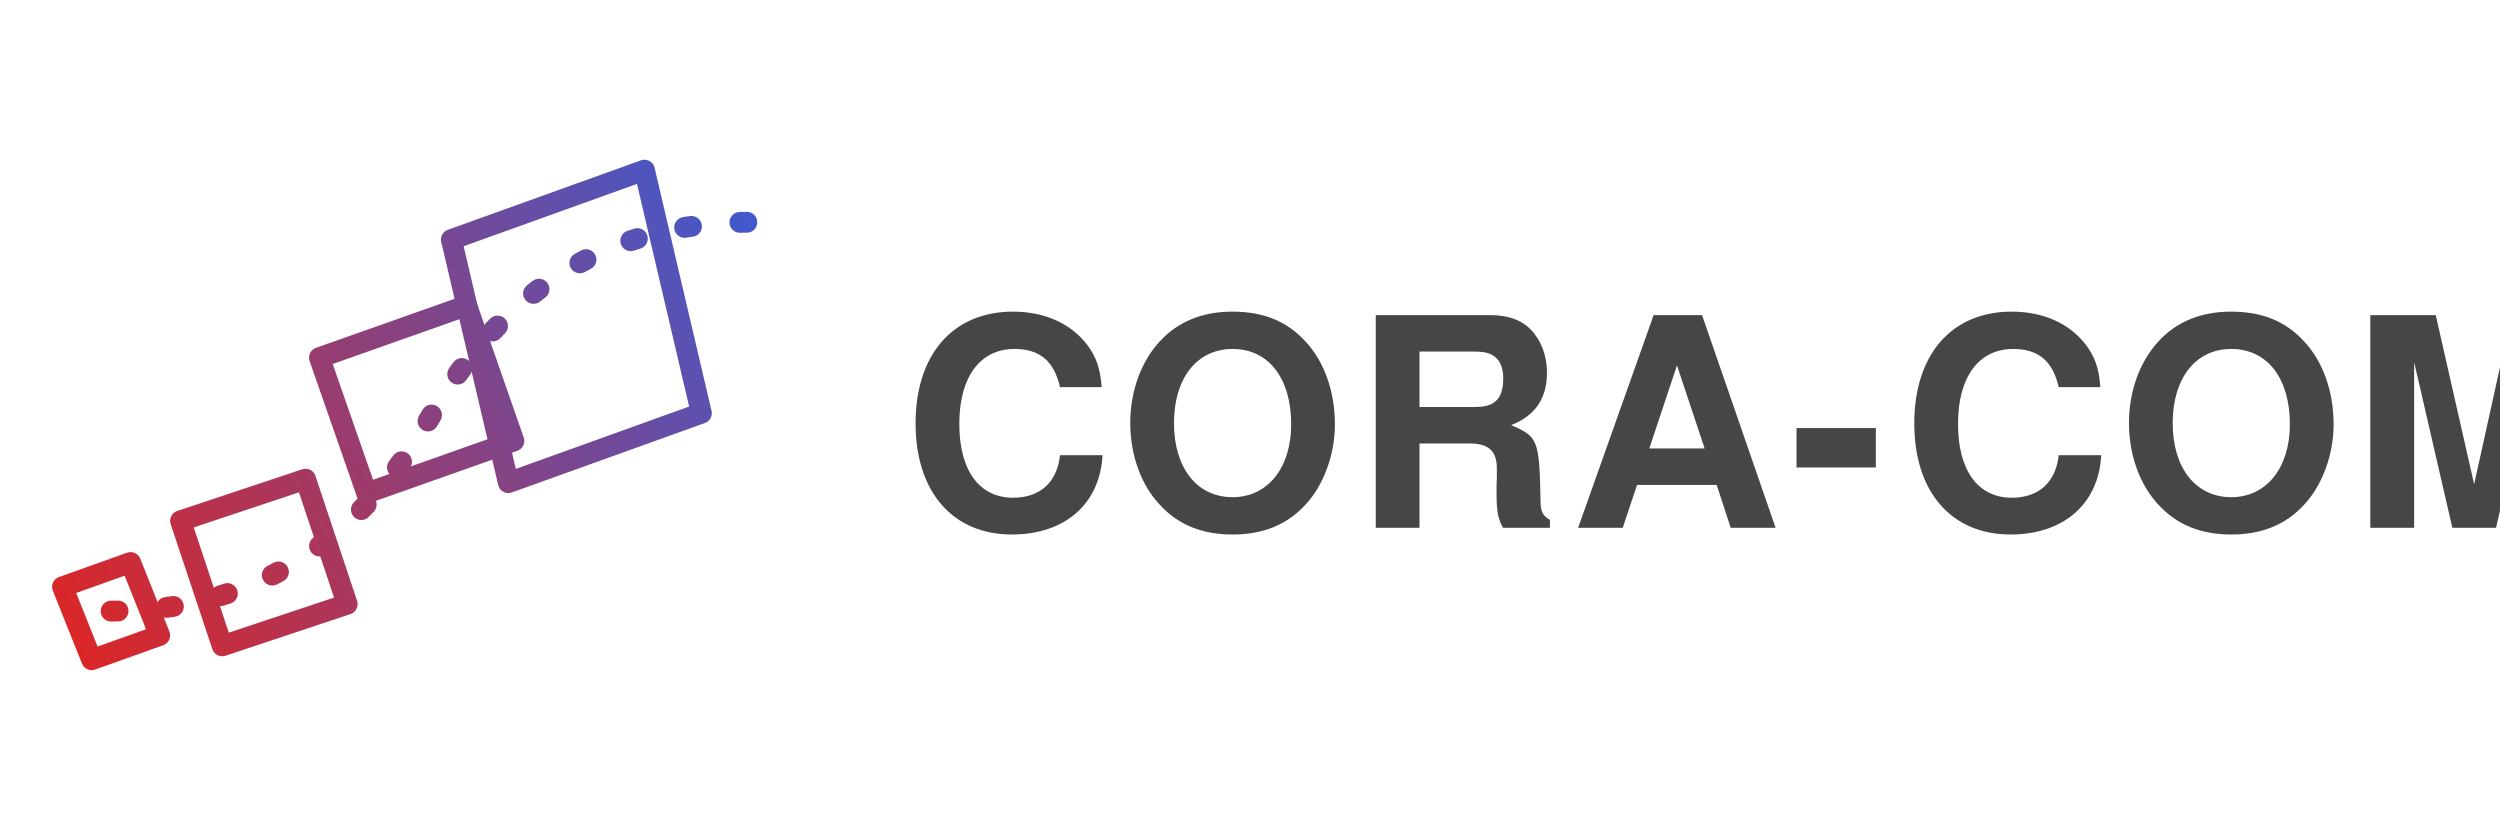
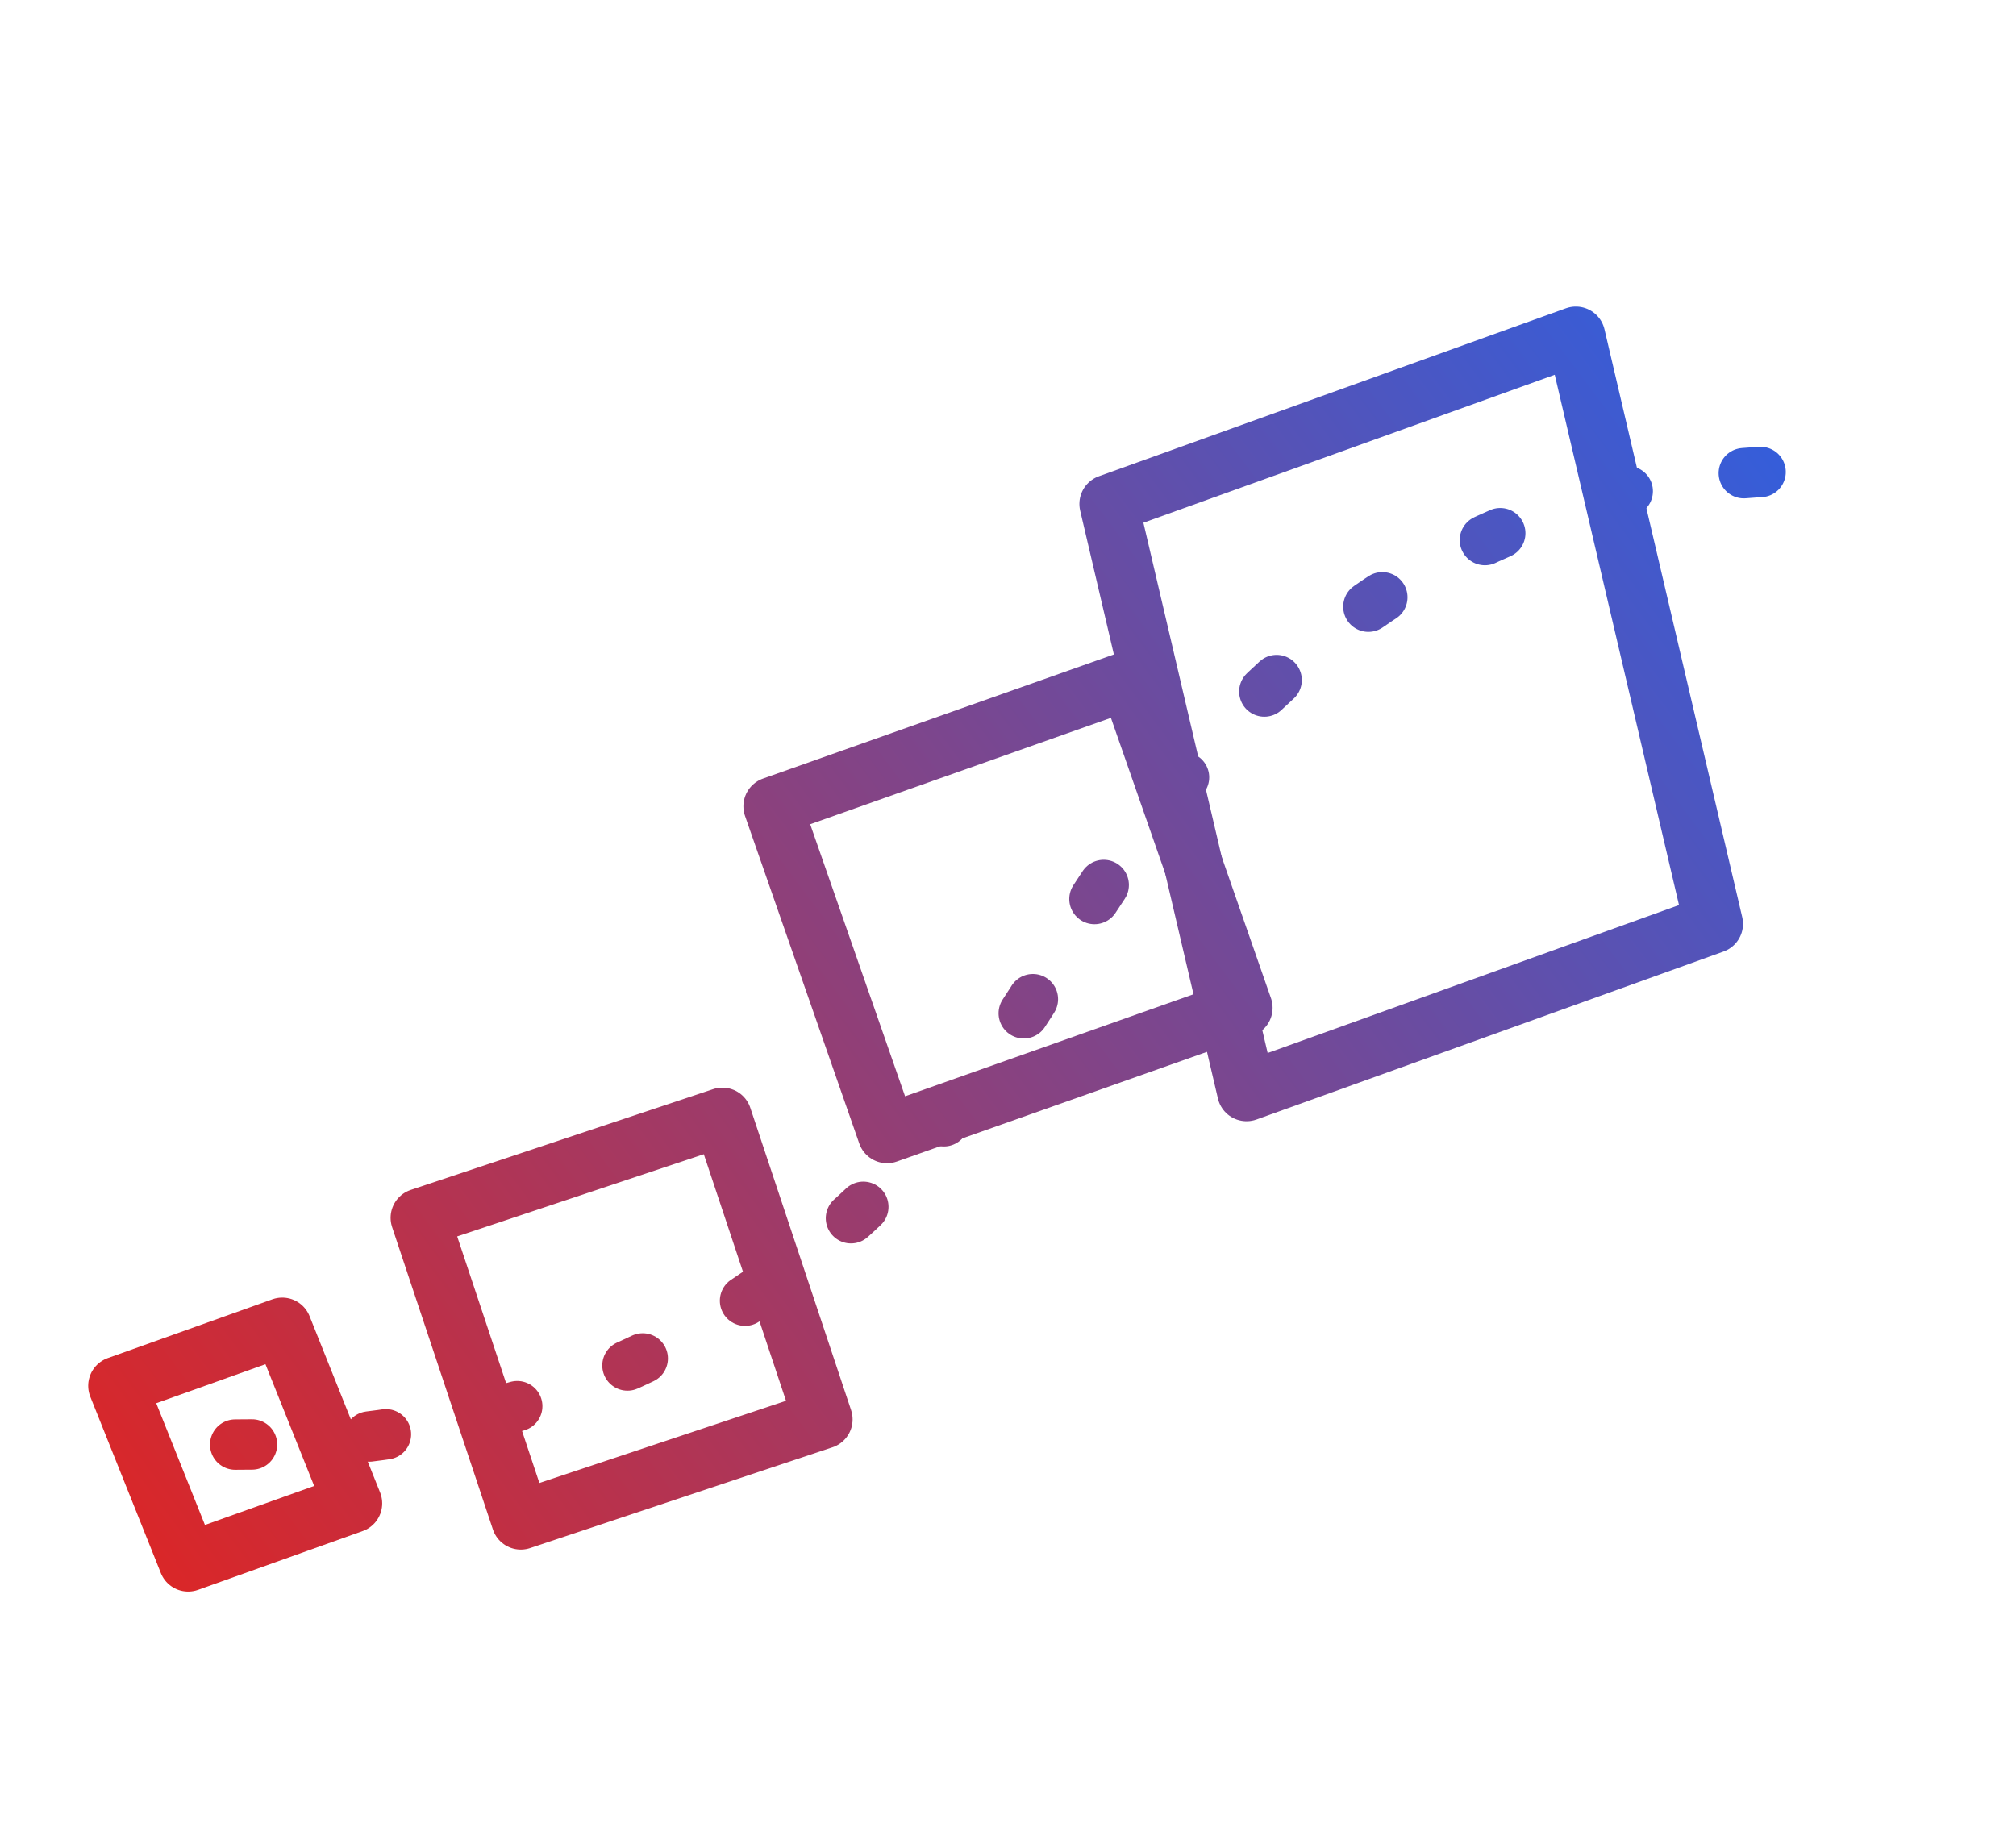
- <svg xmlns="http://www.w3.org/2000/svg" width="360" height="120" viewBox="0 0 360 120" role="img" aria-label="CORA-COMP">
+ <svg xmlns="http://www.w3.org/2000/svg" width="120" height="110" viewBox="0 0 120 110" role="img" aria-label="CORA-COMP">
  <defs>
-     <linearGradient id="coraGrad" gradientUnits="userSpaceOnUse" x1="12" y1="96" x2="130" y2="24">
+     <linearGradient id="coraGrad" gradientUnits="userSpaceOnUse" x1="8" y1="94" x2="112" y2="16">
      <stop offset="0" stop-color="#dc2626" />
      <stop offset="1" stop-color="#2563eb" />
    </linearGradient>
  </defs>
-   <path d="M 16 88 Q 46 88 62 60 T 108 32" fill="none" stroke="url(#coraGrad)" stroke-width="3" stroke-linecap="round" stroke-dasharray="1 7" />
-   <g fill="none" stroke="url(#coraGrad)" stroke-width="3" stroke-linejoin="round">
-     <path d="M 9 84.5 L 18.8 81 L 23 91.5 L 13.2 95 Z" />
-     <path d="M 26 75 L 44 69 L 50 87 L 32 93 Z" />
-     <path d="M 46 51.5 L 67.2 44 L 74 63.5 L 52.8 71 Z" />
-     <path d="M 65 34.5 L 92.8 24.5 L 101 59.5 L 73.2 69.5 Z" />
+   <path d="M 14 86 Q 46 86 63 57 T 108 28" fill="none" stroke="url(#coraGrad)" stroke-width="3" stroke-linecap="round" stroke-dasharray="1 7" />
+   <g fill="none" stroke="url(#coraGrad)" stroke-width="3.5" stroke-linejoin="round">
+     <path d="M 7 82.5 L 16.8 79 L 21 89.5 L 11.2 93 Z" />
+     <path d="M 25 72.5 L 43 66.5 L 49 84.5 L 31 90.5 Z" />
+     <path d="M 46 48 L 67.2 40.5 L 74 60 L 52.8 67.5 Z" />
+     <path d="M 66 30 L 93.8 20 L 102 55 L 74.2 65 Z" />
  </g>
-   <text x="130" y="76" textLength="220" lengthAdjust="spacingAndGlyphs" fill="#464648" font-family="'Segoe UI', 'Helvetica Neue', Helvetica, Arial, sans-serif" font-size="42" font-weight="700" letter-spacing="1">CORA-COMP</text>
</svg>
